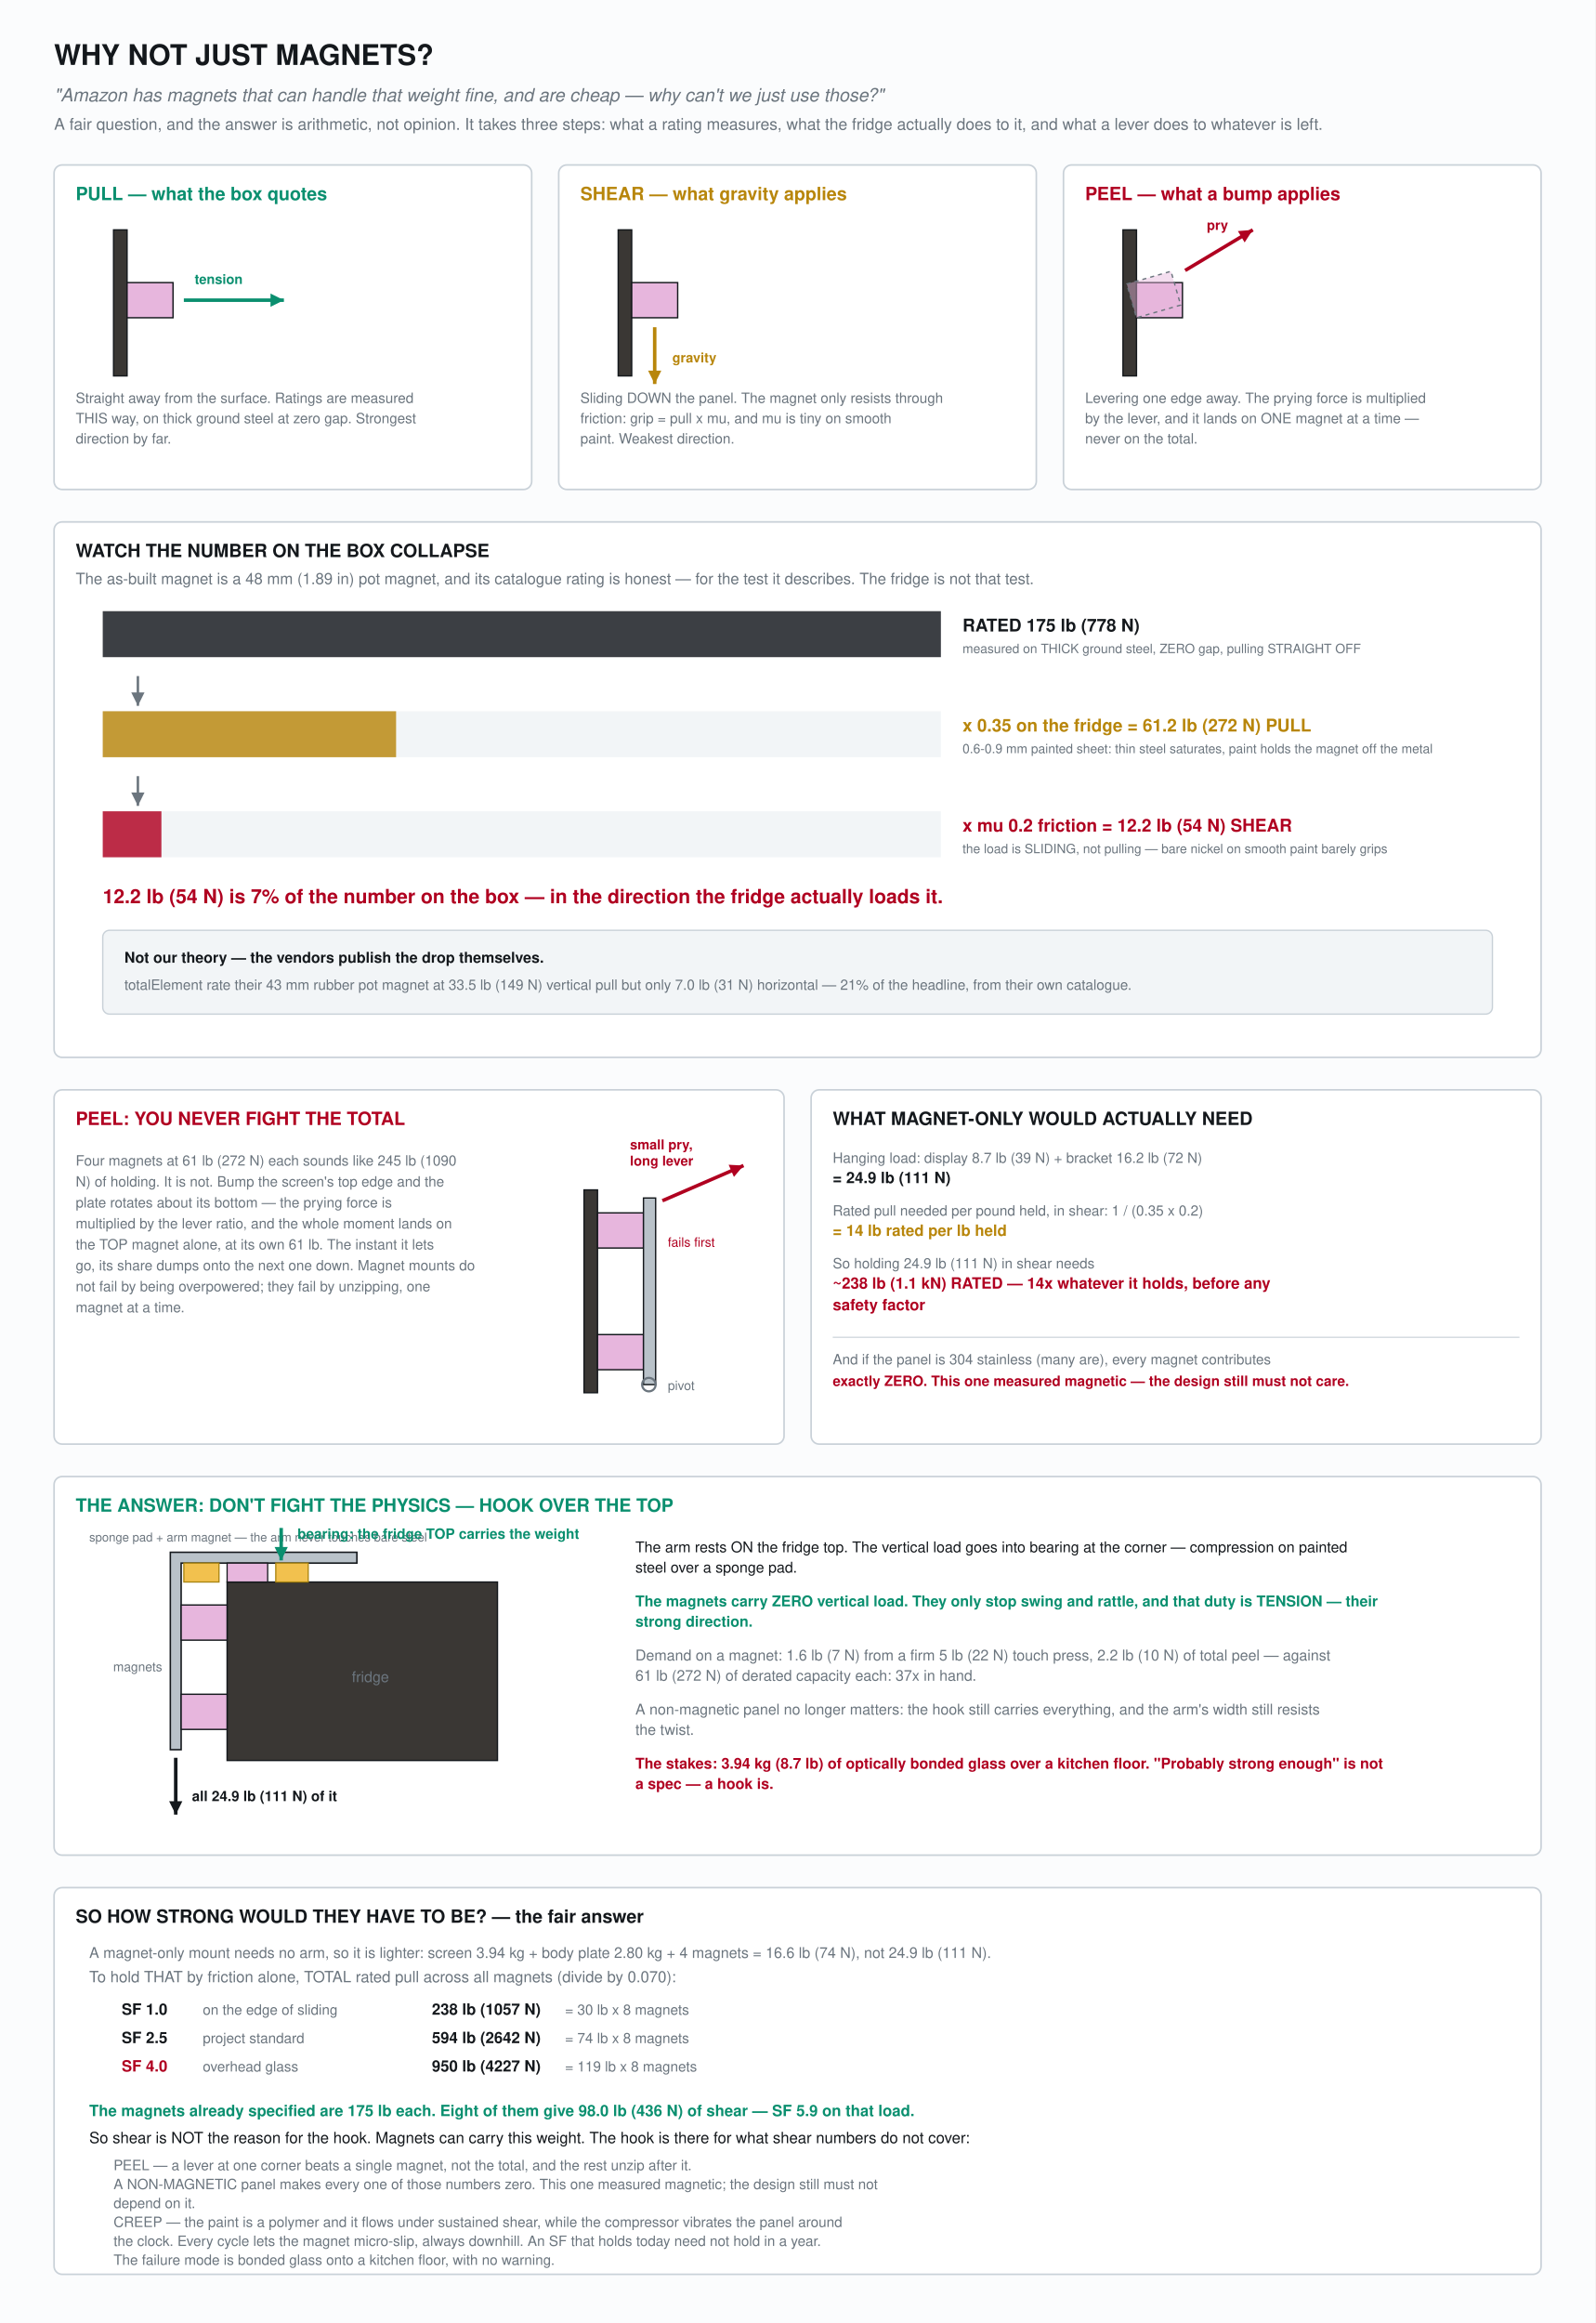
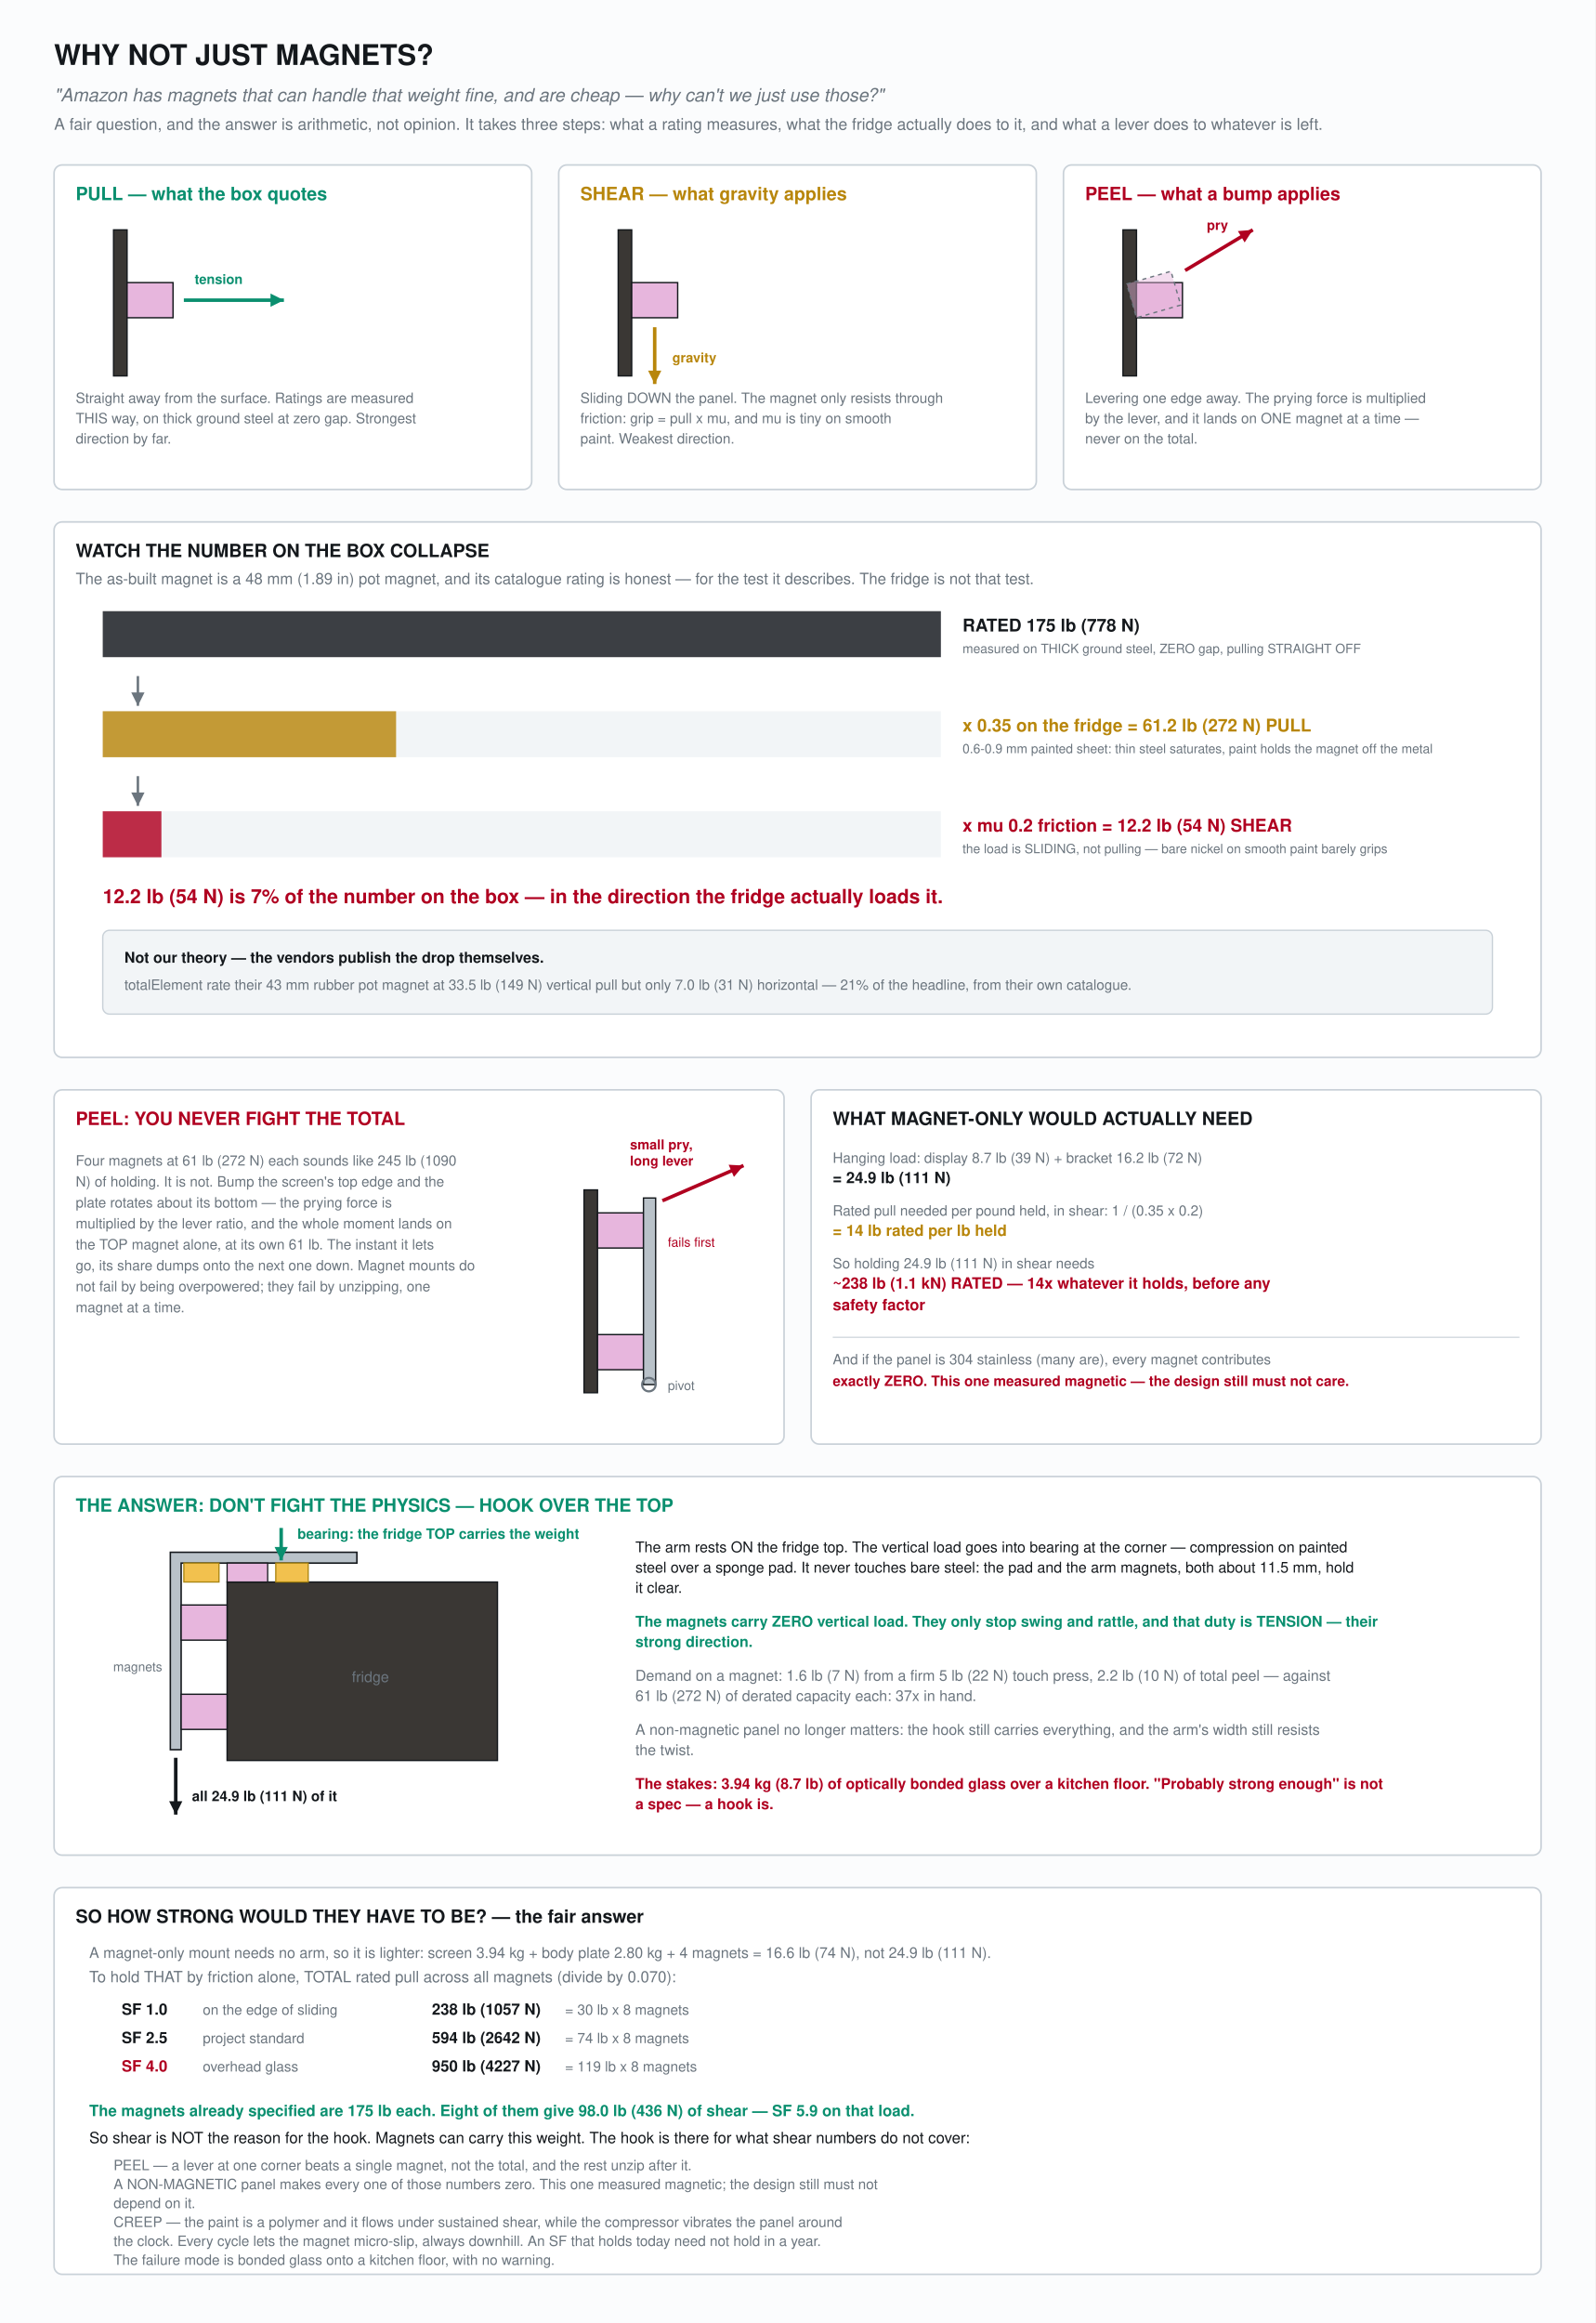
<svg xmlns="http://www.w3.org/2000/svg" width="1180" height="1718" viewBox="0 0 1180 1718">
  <rect width="1180" height="1718" fill="#fbfcfd" />
  <text x="40.0" y="48.0" font-family="Helvetica,Arial,sans-serif" font-size="21" text-anchor="start" fill="#14181c" font-weight="bold">WHY NOT JUST MAGNETS?</text>
  <text x="40.0" y="75.0" font-family="Helvetica,Arial,sans-serif" font-size="13.5" text-anchor="start" fill="#6b757e" font-weight="normal" font-style="italic">"Amazon has magnets that can handle that weight fine, and are cheap — why can't we just use those?"</text>
  <text x="40.0" y="96.0" font-family="Helvetica,Arial,sans-serif" font-size="12" text-anchor="start" fill="#6b757e" font-weight="normal">A fair question, and the answer is arithmetic, not opinion. It takes three steps: what a rating measures, what the fridge actually does to it, and what a lever does to whatever is left.</text>
  <rect x="40.0" y="122.0" width="353.3" height="240.0" rx="6" fill="#ffffff" stroke="#c9d1d8" stroke-width="1.2" />
  <text x="56.0" y="148.0" font-family="Helvetica,Arial,sans-serif" font-size="13.5" text-anchor="start" fill="#0a8f6f" font-weight="bold">PULL — what the box quotes</text>
  <rect x="84.0" y="170.0" width="10" height="108.0" fill="#3a3734" stroke="#14181c" stroke-width="1.0" />
  <rect x="94.0" y="209.0" width="34" height="26" fill="#e7b6dd" stroke="#14181c" stroke-width="1.0" />
  <line x1="136.0" y1="222.0" x2="210.0" y2="222.0" stroke="#0a8f6f" stroke-width="2.6" />
  <path d="M210.0 222.0 L200.1 226.9 L200.1 217.1 Z" fill="#0a8f6f" />
  <text x="144.0" y="210.0" font-family="Helvetica,Arial,sans-serif" font-size="10" text-anchor="start" fill="#0a8f6f" font-weight="bold">tension</text>
  <text x="56.0" y="298.0" font-family="Helvetica,Arial,sans-serif" font-size="10.5" text-anchor="start" fill="#6b757e" font-weight="normal">Straight away from the surface. Ratings are measured</text>
  <text x="56.0" y="313.0" font-family="Helvetica,Arial,sans-serif" font-size="10.5" text-anchor="start" fill="#6b757e" font-weight="normal">THIS way, on thick ground steel at zero gap. Strongest</text>
  <text x="56.0" y="328.0" font-family="Helvetica,Arial,sans-serif" font-size="10.5" text-anchor="start" fill="#6b757e" font-weight="normal">direction by far.</text>
  <rect x="413.3" y="122.0" width="353.3" height="240.0" rx="6" fill="#ffffff" stroke="#c9d1d8" stroke-width="1.2" />
  <text x="429.3" y="148.0" font-family="Helvetica,Arial,sans-serif" font-size="13.5" text-anchor="start" fill="#b8860b" font-weight="bold">SHEAR — what gravity applies</text>
  <rect x="457.3" y="170.0" width="10" height="108.0" fill="#3a3734" stroke="#14181c" stroke-width="1.0" />
  <rect x="467.3" y="209.0" width="34" height="26" fill="#e7b6dd" stroke="#14181c" stroke-width="1.0" />
  <line x1="484.3" y1="242.0" x2="484.3" y2="284.0" stroke="#b8860b" stroke-width="2.6" />
  <path d="M484.3 284.0 L479.4 274.1 L489.2 274.1 Z" fill="#b8860b" />
  <text x="497.3" y="268.0" font-family="Helvetica,Arial,sans-serif" font-size="10" text-anchor="start" fill="#b8860b" font-weight="bold">gravity</text>
  <text x="429.3" y="298.0" font-family="Helvetica,Arial,sans-serif" font-size="10.5" text-anchor="start" fill="#6b757e" font-weight="normal">Sliding DOWN the panel. The magnet only resists through</text>
  <text x="429.3" y="313.0" font-family="Helvetica,Arial,sans-serif" font-size="10.5" text-anchor="start" fill="#6b757e" font-weight="normal">friction: grip = pull x mu, and mu is tiny on smooth</text>
  <text x="429.3" y="328.0" font-family="Helvetica,Arial,sans-serif" font-size="10.5" text-anchor="start" fill="#6b757e" font-weight="normal">paint. Weakest direction.</text>
  <rect x="786.7" y="122.0" width="353.3" height="240.0" rx="6" fill="#ffffff" stroke="#c9d1d8" stroke-width="1.2" />
  <text x="802.7" y="148.0" font-family="Helvetica,Arial,sans-serif" font-size="13.5" text-anchor="start" fill="#b00020" font-weight="bold">PEEL — what a bump applies</text>
  <rect x="830.7" y="170.0" width="10" height="108.0" fill="#3a3734" stroke="#14181c" stroke-width="1.0" />
  <rect x="840.7" y="209.0" width="34" height="26" fill="#e7b6dd" stroke="#14181c" stroke-width="1.0" />
  <rect x="840.7" y="209.0" width="34" height="26" fill="#e7b6dd" fill-opacity="0.45" stroke="#6b757e" stroke-width="1.0" stroke-dasharray="3 3" transform="rotate(-16 840.7 235.0)" />
  <line x1="876.7" y1="200.0" x2="926.7" y2="170.0" stroke="#b00020" stroke-width="2.6" />
  <path d="M926.7 170.0 L920.7 179.3 L915.7 170.9 Z" fill="#b00020" />
  <text x="892.7" y="170.0" font-family="Helvetica,Arial,sans-serif" font-size="10" text-anchor="start" fill="#b00020" font-weight="bold">pry</text>
  <text x="802.7" y="298.0" font-family="Helvetica,Arial,sans-serif" font-size="10.5" text-anchor="start" fill="#6b757e" font-weight="normal">Levering one edge away. The prying force is multiplied</text>
  <text x="802.7" y="313.0" font-family="Helvetica,Arial,sans-serif" font-size="10.5" text-anchor="start" fill="#6b757e" font-weight="normal">by the lever, and it lands on ONE magnet at a time —</text>
  <text x="802.7" y="328.0" font-family="Helvetica,Arial,sans-serif" font-size="10.5" text-anchor="start" fill="#6b757e" font-weight="normal">never on the total.</text>
  <rect x="40.0" y="386.0" width="1100.0" height="396.0" rx="6" fill="#ffffff" stroke="#c9d1d8" stroke-width="1.2" />
  <text x="56.0" y="412.0" font-family="Helvetica,Arial,sans-serif" font-size="13.5" text-anchor="start" fill="#14181c" font-weight="bold">WATCH THE NUMBER ON THE BOX COLLAPSE</text>
  <text x="56.0" y="432.0" font-family="Helvetica,Arial,sans-serif" font-size="11.5" text-anchor="start" fill="#6b757e" font-weight="normal">The as-built magnet is a 48 mm (1.89 in) pot magnet, and its catalogue rating is honest — for the test it describes. The fridge is not that test.</text>
  <rect x="76.0" y="452.0" width="620.0" height="34.0" fill="#f2f5f7" />
  <rect x="76.0" y="452.0" width="620.0" height="34.0" fill="#14181c" fill-opacity="0.82" />
  <text x="712.0" y="467.0" font-family="Helvetica,Arial,sans-serif" font-size="13" text-anchor="start" fill="#14181c" font-weight="bold">RATED   175 lb (778 N)</text>
  <text x="712.0" y="483.0" font-family="Helvetica,Arial,sans-serif" font-size="9.5" text-anchor="start" fill="#6b757e" font-weight="normal">measured on THICK ground steel, ZERO gap, pulling STRAIGHT OFF</text>
  <rect x="76.0" y="526.0" width="620.0" height="34.0" fill="#f2f5f7" />
  <rect x="76.0" y="526.0" width="217.0" height="34.0" fill="#b8860b" fill-opacity="0.82" />
  <text x="712.0" y="541.0" font-family="Helvetica,Arial,sans-serif" font-size="13" text-anchor="start" fill="#b8860b" font-weight="bold">x 0.35 on the fridge  =  61.2 lb (272 N)  PULL</text>
  <text x="712.0" y="557.0" font-family="Helvetica,Arial,sans-serif" font-size="9.5" text-anchor="start" fill="#6b757e" font-weight="normal">0.6-0.9 mm painted sheet: thin steel saturates, paint holds the magnet off the metal</text>
  <line x1="102.0" y1="500.0" x2="102.0" y2="522.0" stroke="#6b757e" stroke-width="1.8" />
  <path d="M102.0 522.0 L97.1 512.1 L106.9 512.1 Z" fill="#6b757e" />
  <rect x="76.0" y="600.0" width="620.0" height="34.0" fill="#f2f5f7" />
  <rect x="76.0" y="600.0" width="43.4" height="34.0" fill="#b00020" fill-opacity="0.82" />
  <text x="712.0" y="615.0" font-family="Helvetica,Arial,sans-serif" font-size="13" text-anchor="start" fill="#b00020" font-weight="bold">x mu 0.2 friction  =  12.2 lb (54 N)  SHEAR</text>
  <text x="712.0" y="631.0" font-family="Helvetica,Arial,sans-serif" font-size="9.5" text-anchor="start" fill="#6b757e" font-weight="normal">the load is SLIDING, not pulling — bare nickel on smooth paint barely grips</text>
  <line x1="102.0" y1="574.0" x2="102.0" y2="596.0" stroke="#6b757e" stroke-width="1.8" />
  <path d="M102.0 596.0 L97.1 586.1 L106.9 586.1 Z" fill="#6b757e" />
  <text x="76.0" y="668.0" font-family="Helvetica,Arial,sans-serif" font-size="14.5" text-anchor="start" fill="#b00020" font-weight="bold">12.2 lb (54 N) is 7% of the number on the box — in the direction the fridge actually loads it.</text>
  <rect x="76.0" y="688.0" width="1028.0" height="62" rx="5" fill="#f2f5f7" stroke="#c9d1d8" stroke-width="1.0" />
  <text x="92.0" y="712.0" font-family="Helvetica,Arial,sans-serif" font-size="11" text-anchor="start" fill="#14181c" font-weight="bold">Not our theory — the vendors publish the drop themselves.</text>
  <text x="92.0" y="732.0" font-family="Helvetica,Arial,sans-serif" font-size="10.5" text-anchor="start" fill="#6b757e" font-weight="normal">totalElement rate their 43 mm rubber pot magnet at 33.5 lb (149 N) vertical pull but only 7.0 lb (31 N) horizontal — 21% of the headline, from their own catalogue.</text>
  <rect x="40.0" y="806.0" width="540.0" height="262.0" rx="6" fill="#ffffff" stroke="#c9d1d8" stroke-width="1.2" />
  <text x="56.0" y="832.0" font-family="Helvetica,Arial,sans-serif" font-size="13.5" text-anchor="start" fill="#b00020" font-weight="bold">PEEL: YOU NEVER FIGHT THE TOTAL</text>
  <text x="56.0" y="862.0" font-family="Helvetica,Arial,sans-serif" font-size="10.5" text-anchor="start" fill="#6b757e" font-weight="normal">Four magnets at 61 lb (272 N) each sounds like 245 lb (1090</text>
  <text x="56.0" y="877.5" font-family="Helvetica,Arial,sans-serif" font-size="10.5" text-anchor="start" fill="#6b757e" font-weight="normal">N) of holding. It is not. Bump the screen's top edge and the</text>
  <text x="56.0" y="893.0" font-family="Helvetica,Arial,sans-serif" font-size="10.5" text-anchor="start" fill="#6b757e" font-weight="normal">plate rotates about its bottom — the prying force is</text>
  <text x="56.0" y="908.5" font-family="Helvetica,Arial,sans-serif" font-size="10.5" text-anchor="start" fill="#6b757e" font-weight="normal">multiplied by the lever ratio, and the whole moment lands on</text>
  <text x="56.0" y="924.0" font-family="Helvetica,Arial,sans-serif" font-size="10.5" text-anchor="start" fill="#6b757e" font-weight="normal">the TOP magnet alone, at its own 61 lb. The instant it lets</text>
  <text x="56.0" y="939.5" font-family="Helvetica,Arial,sans-serif" font-size="10.5" text-anchor="start" fill="#6b757e" font-weight="normal">go, its share dumps onto the next one down. Magnet mounts do</text>
  <text x="56.0" y="955.0" font-family="Helvetica,Arial,sans-serif" font-size="10.5" text-anchor="start" fill="#6b757e" font-weight="normal">not fail by being overpowered; they fail by unzipping, one</text>
  <text x="56.0" y="970.5" font-family="Helvetica,Arial,sans-serif" font-size="10.5" text-anchor="start" fill="#6b757e" font-weight="normal">magnet at a time.</text>
  <rect x="432.0" y="880.0" width="10" height="150.0" fill="#3a3734" stroke="#14181c" stroke-width="1.0" />
  <rect x="442.0" y="897.0" width="34" height="26" fill="#e7b6dd" stroke="#14181c" stroke-width="1.0" />
  <rect x="442.0" y="987.0" width="34" height="26" fill="#e7b6dd" stroke="#14181c" stroke-width="1.0" />
  <rect x="476.0" y="886.0" width="9" height="138" fill="#b9c2c9" stroke="#14181c" stroke-width="1.0" />
  <line x1="490.0" y1="888.0" x2="550.0" y2="862.0" stroke="#b00020" stroke-width="2.6" />
  <path d="M550.0 862.0 L542.9 870.4 L539.0 861.4 Z" fill="#b00020" />
  <text x="466.0" y="850.0" font-family="Helvetica,Arial,sans-serif" font-size="10" text-anchor="start" fill="#b00020" font-weight="bold">small pry,</text>
  <text x="466.0" y="862.0" font-family="Helvetica,Arial,sans-serif" font-size="10" text-anchor="start" fill="#b00020" font-weight="bold">long lever</text>
  <circle cx="480.0" cy="1024.0" r="5" fill="none" stroke="#6b757e" stroke-width="1.6" />
  <text x="494.0" y="1028.0" font-family="Helvetica,Arial,sans-serif" font-size="9.5" text-anchor="start" fill="#6b757e" font-weight="normal">pivot</text>
  <text x="494.0" y="922.0" font-family="Helvetica,Arial,sans-serif" font-size="9.5" text-anchor="start" fill="#b00020" font-weight="normal">fails first</text>
  <rect x="600.0" y="806.0" width="540.0" height="262.0" rx="6" fill="#ffffff" stroke="#c9d1d8" stroke-width="1.2" />
  <text x="616.0" y="832.0" font-family="Helvetica,Arial,sans-serif" font-size="13.5" text-anchor="start" fill="#14181c" font-weight="bold">WHAT MAGNET-ONLY WOULD ACTUALLY NEED</text>
  <text x="616.0" y="860.0" font-family="Helvetica,Arial,sans-serif" font-size="10.5" text-anchor="start" fill="#6b757e" font-weight="normal">Hanging load: display 8.7 lb (39 N) + bracket 16.2 lb (72 N)</text>
  <text x="616.0" y="875.0" font-family="Helvetica,Arial,sans-serif" font-size="11.5" text-anchor="start" fill="#14181c" font-weight="bold">= 24.9 lb (111 N)</text>
  <text x="616.0" y="899.0" font-family="Helvetica,Arial,sans-serif" font-size="10.5" text-anchor="start" fill="#6b757e" font-weight="normal">Rated pull needed per pound held, in shear: 1 / (0.35 x 0.2)</text>
  <text x="616.0" y="914.0" font-family="Helvetica,Arial,sans-serif" font-size="11.5" text-anchor="start" fill="#b8860b" font-weight="bold">= 14 lb rated per lb held</text>
  <text x="616.0" y="938.0" font-family="Helvetica,Arial,sans-serif" font-size="10.5" text-anchor="start" fill="#6b757e" font-weight="normal">So holding 24.9 lb (111 N) in shear needs</text>
  <text x="616.0" y="953.0" font-family="Helvetica,Arial,sans-serif" font-size="11.5" text-anchor="start" fill="#b00020" font-weight="bold">~238 lb (1.1 kN) RATED — 14x whatever it holds, before any</text>
  <text x="616.0" y="969.0" font-family="Helvetica,Arial,sans-serif" font-size="11.5" text-anchor="start" fill="#b00020" font-weight="bold">safety factor</text>
  <line x1="616.0" y1="989.0" x2="1124.0" y2="989.0" stroke="#c9d1d8" stroke-width="0.8" />
  <text x="616.0" y="1009.0" font-family="Helvetica,Arial,sans-serif" font-size="10.5" text-anchor="start" fill="#6b757e" font-weight="normal">And if the panel is 304 stainless (many are), every magnet contributes</text>
  <text x="616.0" y="1025.0" font-family="Helvetica,Arial,sans-serif" font-size="10.5" text-anchor="start" fill="#b00020" font-weight="bold">exactly ZERO. This one measured magnetic — the design still must not care.</text>
  <rect x="40.0" y="1092.0" width="1100.0" height="280.0" rx="6" fill="#ffffff" stroke="#c9d1d8" stroke-width="1.2" />
  <text x="56.0" y="1118.0" font-family="Helvetica,Arial,sans-serif" font-size="13.5" text-anchor="start" fill="#0a8f6f" font-weight="bold">THE ANSWER: DON'T FIGHT THE PHYSICS — HOOK OVER THE TOP</text>
  <rect x="168.0" y="1170.0" width="200" height="132" fill="#3a3734" stroke="#14181c" stroke-width="1.0" />
  <text x="274.0" y="1244.0" font-family="Helvetica,Arial,sans-serif" font-size="11" text-anchor="middle" fill="#6b757e" font-weight="normal">fridge</text>
  <path d="M126.0 1294.0 L126.0 1148.0 L264.0 1148.0 L264.0 1156.0 L134.0 1156.0 L134.0 1294.0 Z" fill="#b9c2c9" stroke="#14181c" stroke-width="1.1" />
  <rect x="136.0" y="1156.0" width="26" height="14.0" fill="#f2c14e" stroke="#a8830f" stroke-width="0.9" />
  <rect x="168.0" y="1156.0" width="30" height="14.0" fill="#e7b6dd" stroke="#14181c" stroke-width="0.9" />
  <rect x="204.0" y="1156.0" width="24" height="14.0" fill="#f2c14e" stroke="#a8830f" stroke-width="0.9" />
-   <text x="66.0" y="1140.0" font-family="Helvetica,Arial,sans-serif" font-size="9.0" text-anchor="start" fill="#6b757e" font-weight="normal">sponge pad + arm magnet — the arm never touches bare steel</text>
  <line x1="130.0" y1="1300.0" x2="130.0" y2="1342.0" stroke="#14181c" stroke-width="2.6" />
  <path d="M130.0 1342.0 L125.1 1332.1 L134.9 1332.1 Z" fill="#14181c" />
  <text x="142.0" y="1332.0" font-family="Helvetica,Arial,sans-serif" font-size="10.5" text-anchor="start" fill="#14181c" font-weight="bold">all 24.9 lb (111 N) of it</text>
  <line x1="208.0" y1="1130.0" x2="208.0" y2="1154.0" stroke="#0a8f6f" stroke-width="2.6" />
  <path d="M208.0 1154.0 L203.1 1144.1 L212.9 1144.1 Z" fill="#0a8f6f" />
  <text x="220.0" y="1138.0" font-family="Helvetica,Arial,sans-serif" font-size="10.5" text-anchor="start" fill="#0a8f6f" font-weight="bold">bearing: the fridge TOP carries the weight</text>
  <rect x="134.0" y="1187.0" width="34" height="26" fill="#e7b6dd" stroke="#14181c" stroke-width="1.0" />
  <rect x="134.0" y="1253.0" width="34" height="26" fill="#e7b6dd" stroke="#14181c" stroke-width="1.0" />
  <text x="120.0" y="1236.0" font-family="Helvetica,Arial,sans-serif" font-size="9.5" text-anchor="end" fill="#6b757e" font-weight="normal">magnets</text>
  <text x="470.0" y="1148.0" font-family="Helvetica,Arial,sans-serif" font-size="11" text-anchor="start" fill="#14181c" font-weight="normal">The arm rests ON the fridge top. The vertical load goes into bearing at the corner — compression on painted</text>
-   <text x="470.0" y="1163.0" font-family="Helvetica,Arial,sans-serif" font-size="11" text-anchor="start" fill="#14181c" font-weight="normal">steel over a sponge pad.</text>
-   <text x="470.0" y="1188.0" font-family="Helvetica,Arial,sans-serif" font-size="11" text-anchor="start" fill="#0a8f6f" font-weight="bold">The magnets carry ZERO vertical load. They only stop swing and rattle, and that duty is TENSION — their</text>
-   <text x="470.0" y="1203.0" font-family="Helvetica,Arial,sans-serif" font-size="11" text-anchor="start" fill="#0a8f6f" font-weight="bold">strong direction.</text>
-   <text x="470.0" y="1228.0" font-family="Helvetica,Arial,sans-serif" font-size="11" text-anchor="start" fill="#6b757e" font-weight="normal">Demand on a magnet: 1.6 lb (7 N) from a firm 5 lb (22 N) touch press, 2.2 lb (10 N) of total peel — against</text>
-   <text x="470.0" y="1243.0" font-family="Helvetica,Arial,sans-serif" font-size="11" text-anchor="start" fill="#6b757e" font-weight="normal">61 lb (272 N) of derated capacity each: 37x in hand.</text>
-   <text x="470.0" y="1268.0" font-family="Helvetica,Arial,sans-serif" font-size="11" text-anchor="start" fill="#6b757e" font-weight="normal">A non-magnetic panel no longer matters: the hook still carries everything, and the arm's width still resists</text>
-   <text x="470.0" y="1283.0" font-family="Helvetica,Arial,sans-serif" font-size="11" text-anchor="start" fill="#6b757e" font-weight="normal">the twist.</text>
-   <text x="470.0" y="1308.0" font-family="Helvetica,Arial,sans-serif" font-size="11" text-anchor="start" fill="#b00020" font-weight="bold">The stakes: 3.94 kg (8.7 lb) of optically bonded glass over a kitchen floor. "Probably strong enough" is not</text>
-   <text x="470.0" y="1323.0" font-family="Helvetica,Arial,sans-serif" font-size="11" text-anchor="start" fill="#b00020" font-weight="bold">a spec — a hook is.</text>
+   <text x="470.0" y="1163.0" font-family="Helvetica,Arial,sans-serif" font-size="11" text-anchor="start" fill="#14181c" font-weight="normal">steel over a sponge pad. It never touches bare steel: the pad and the arm magnets, both about 11.5 mm, hold</text>
+   <text x="470.0" y="1178.0" font-family="Helvetica,Arial,sans-serif" font-size="11" text-anchor="start" fill="#14181c" font-weight="normal">it clear.</text>
+   <text x="470.0" y="1203.0" font-family="Helvetica,Arial,sans-serif" font-size="11" text-anchor="start" fill="#0a8f6f" font-weight="bold">The magnets carry ZERO vertical load. They only stop swing and rattle, and that duty is TENSION — their</text>
+   <text x="470.0" y="1218.0" font-family="Helvetica,Arial,sans-serif" font-size="11" text-anchor="start" fill="#0a8f6f" font-weight="bold">strong direction.</text>
+   <text x="470.0" y="1243.0" font-family="Helvetica,Arial,sans-serif" font-size="11" text-anchor="start" fill="#6b757e" font-weight="normal">Demand on a magnet: 1.6 lb (7 N) from a firm 5 lb (22 N) touch press, 2.2 lb (10 N) of total peel — against</text>
+   <text x="470.0" y="1258.0" font-family="Helvetica,Arial,sans-serif" font-size="11" text-anchor="start" fill="#6b757e" font-weight="normal">61 lb (272 N) of derated capacity each: 37x in hand.</text>
+   <text x="470.0" y="1283.0" font-family="Helvetica,Arial,sans-serif" font-size="11" text-anchor="start" fill="#6b757e" font-weight="normal">A non-magnetic panel no longer matters: the hook still carries everything, and the arm's width still resists</text>
+   <text x="470.0" y="1298.0" font-family="Helvetica,Arial,sans-serif" font-size="11" text-anchor="start" fill="#6b757e" font-weight="normal">the twist.</text>
+   <text x="470.0" y="1323.0" font-family="Helvetica,Arial,sans-serif" font-size="11" text-anchor="start" fill="#b00020" font-weight="bold">The stakes: 3.94 kg (8.7 lb) of optically bonded glass over a kitchen floor. "Probably strong enough" is not</text>
+   <text x="470.0" y="1338.0" font-family="Helvetica,Arial,sans-serif" font-size="11" text-anchor="start" fill="#b00020" font-weight="bold">a spec — a hook is.</text>
  <rect x="40.0" y="1396.0" width="1100.0" height="286.0" rx="6" fill="#ffffff" stroke="#c9d1d8" stroke-width="1.2" />
  <text x="56.0" y="1422.0" font-family="Helvetica,Arial,sans-serif" font-size="13.5" text-anchor="start" fill="#14181c" font-weight="bold">SO HOW STRONG WOULD THEY HAVE TO BE? — the fair answer</text>
  <text x="66.0" y="1448.0" font-family="Helvetica,Arial,sans-serif" font-size="11" text-anchor="start" fill="#6b757e" font-weight="normal">A magnet-only mount needs no arm, so it is lighter: screen 3.94 kg + body plate 2.80 kg + 4 magnets = 16.6 lb (74 N), not 24.9 lb (111 N).</text>
  <text x="66.0" y="1466.0" font-family="Helvetica,Arial,sans-serif" font-size="11.5" text-anchor="start" fill="#6b757e" font-weight="normal">To hold THAT by friction alone, TOTAL rated pull across all magnets (divide by 0.070):</text>
  <text x="90.0" y="1490.0" font-family="Helvetica,Arial,sans-serif" font-size="11.5" text-anchor="start" fill="#14181c" font-weight="bold">SF 1.0</text>
  <text x="150.0" y="1490.0" font-family="Helvetica,Arial,sans-serif" font-size="10.5" text-anchor="start" fill="#6b757e" font-weight="normal">on the edge of sliding</text>
  <text x="400.0" y="1490.0" font-family="Helvetica,Arial,sans-serif" font-size="11.5" text-anchor="end" fill="#14181c" font-weight="bold">238 lb (1057 N)</text>
  <text x="418.0" y="1490.0" font-family="Helvetica,Arial,sans-serif" font-size="10.5" text-anchor="start" fill="#6b757e" font-weight="normal">= 30 lb x 8 magnets</text>
  <text x="90.0" y="1511.0" font-family="Helvetica,Arial,sans-serif" font-size="11.5" text-anchor="start" fill="#14181c" font-weight="bold">SF 2.5</text>
  <text x="150.0" y="1511.0" font-family="Helvetica,Arial,sans-serif" font-size="10.5" text-anchor="start" fill="#6b757e" font-weight="normal">project standard</text>
  <text x="400.0" y="1511.0" font-family="Helvetica,Arial,sans-serif" font-size="11.5" text-anchor="end" fill="#14181c" font-weight="bold">594 lb (2642 N)</text>
  <text x="418.0" y="1511.0" font-family="Helvetica,Arial,sans-serif" font-size="10.5" text-anchor="start" fill="#6b757e" font-weight="normal">= 74 lb x 8 magnets</text>
  <text x="90.0" y="1532.0" font-family="Helvetica,Arial,sans-serif" font-size="11.5" text-anchor="start" fill="#b00020" font-weight="bold">SF 4.0</text>
  <text x="150.0" y="1532.0" font-family="Helvetica,Arial,sans-serif" font-size="10.5" text-anchor="start" fill="#6b757e" font-weight="normal">overhead glass</text>
  <text x="400.0" y="1532.0" font-family="Helvetica,Arial,sans-serif" font-size="11.5" text-anchor="end" fill="#14181c" font-weight="bold">950 lb (4227 N)</text>
  <text x="418.0" y="1532.0" font-family="Helvetica,Arial,sans-serif" font-size="10.5" text-anchor="start" fill="#6b757e" font-weight="normal">= 119 lb x 8 magnets</text>
  <text x="66.0" y="1565.0" font-family="Helvetica,Arial,sans-serif" font-size="11.5" text-anchor="start" fill="#0a8f6f" font-weight="bold">The magnets already specified are 175 lb each. Eight of them give 98.0 lb (436 N) of shear — SF 5.9 on that load.</text>
  <text x="66.0" y="1585.0" font-family="Helvetica,Arial,sans-serif" font-size="11.5" text-anchor="start" fill="#14181c" font-weight="normal">So shear is NOT the reason for the hook. Magnets can carry this weight. The hook is there for what shear numbers do not cover:</text>
  <text x="84.0" y="1605.0" font-family="Helvetica,Arial,sans-serif" font-size="10.5" text-anchor="start" fill="#6b757e" font-weight="normal">PEEL — a lever at one corner beats a single magnet, not the total, and the rest unzip after it.</text>
  <text x="84.0" y="1619.0" font-family="Helvetica,Arial,sans-serif" font-size="10.5" text-anchor="start" fill="#6b757e" font-weight="normal">A NON-MAGNETIC panel makes every one of those numbers zero. This one measured magnetic; the design still must not</text>
  <text x="84.0" y="1633.0" font-family="Helvetica,Arial,sans-serif" font-size="10.5" text-anchor="start" fill="#6b757e" font-weight="normal">depend on it.</text>
  <text x="84.0" y="1647.0" font-family="Helvetica,Arial,sans-serif" font-size="10.5" text-anchor="start" fill="#6b757e" font-weight="normal">CREEP — the paint is a polymer and it flows under sustained shear, while the compressor vibrates the panel around</text>
  <text x="84.0" y="1661.0" font-family="Helvetica,Arial,sans-serif" font-size="10.5" text-anchor="start" fill="#6b757e" font-weight="normal">the clock. Every cycle lets the magnet micro-slip, always downhill. An SF that holds today need not hold in a year.</text>
  <text x="84.0" y="1675.0" font-family="Helvetica,Arial,sans-serif" font-size="10.5" text-anchor="start" fill="#6b757e" font-weight="normal">The failure mode is bonded glass onto a kitchen floor, with no warning.</text>
</svg>
